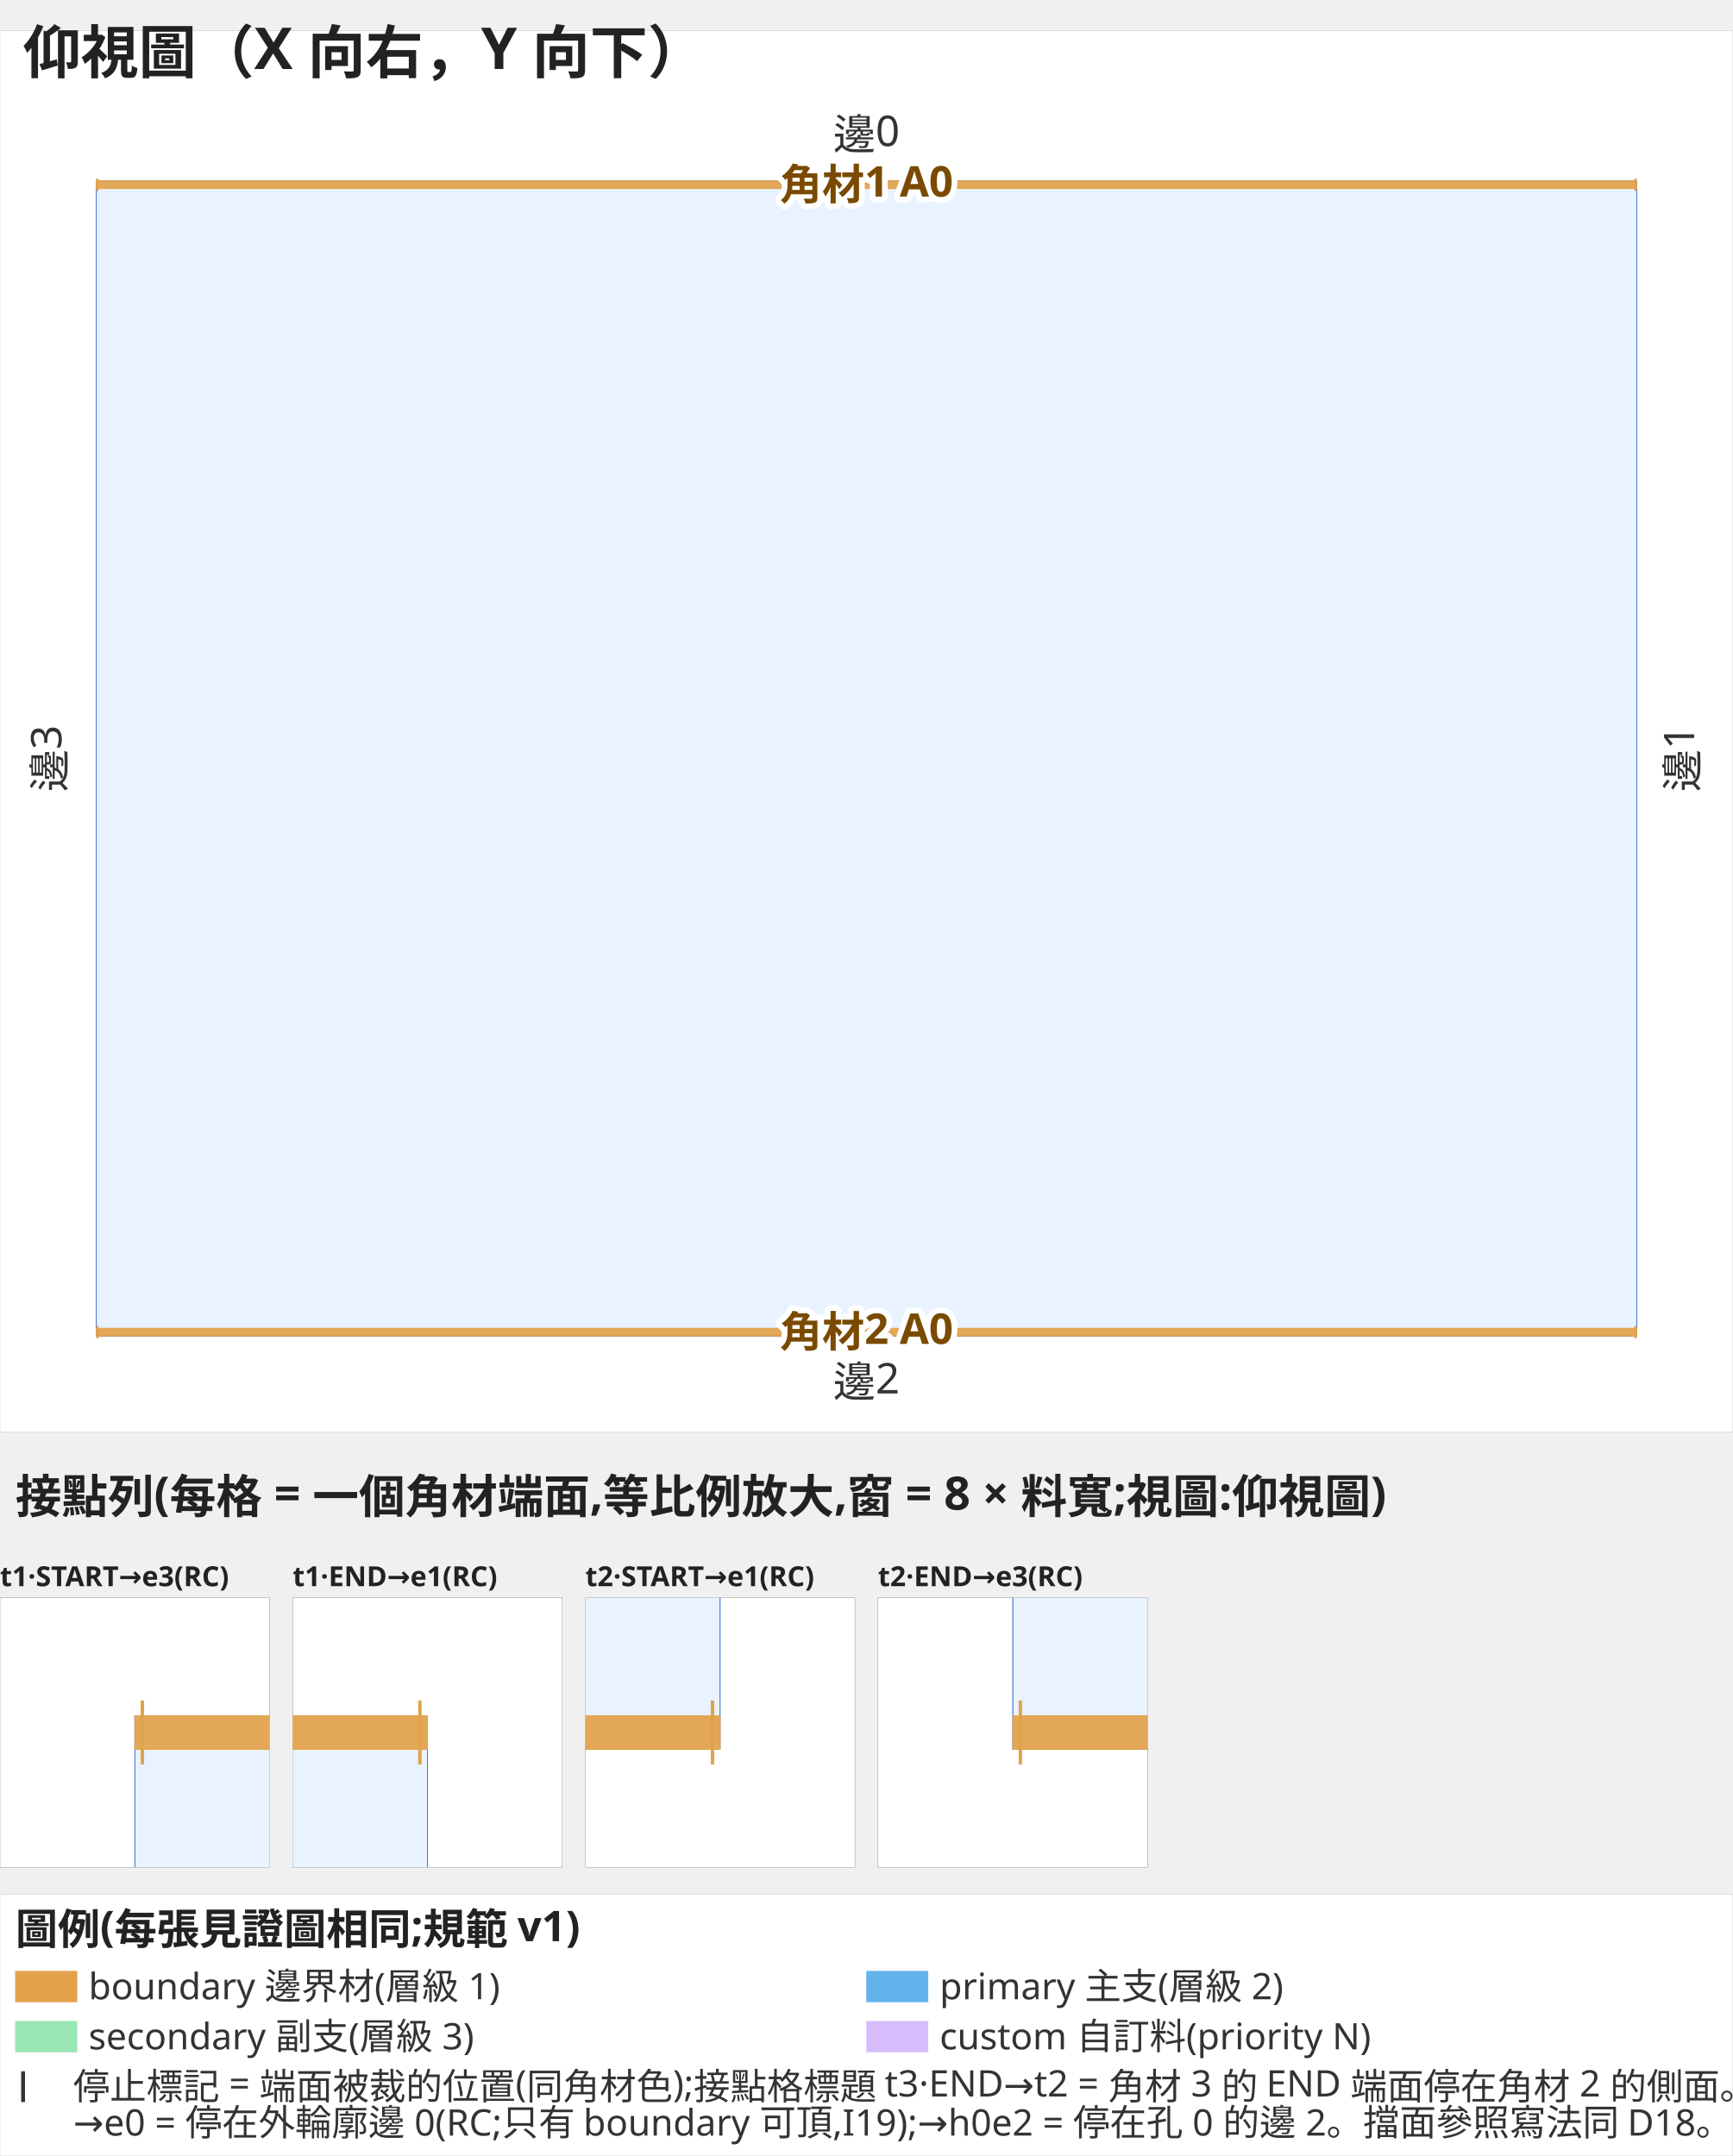
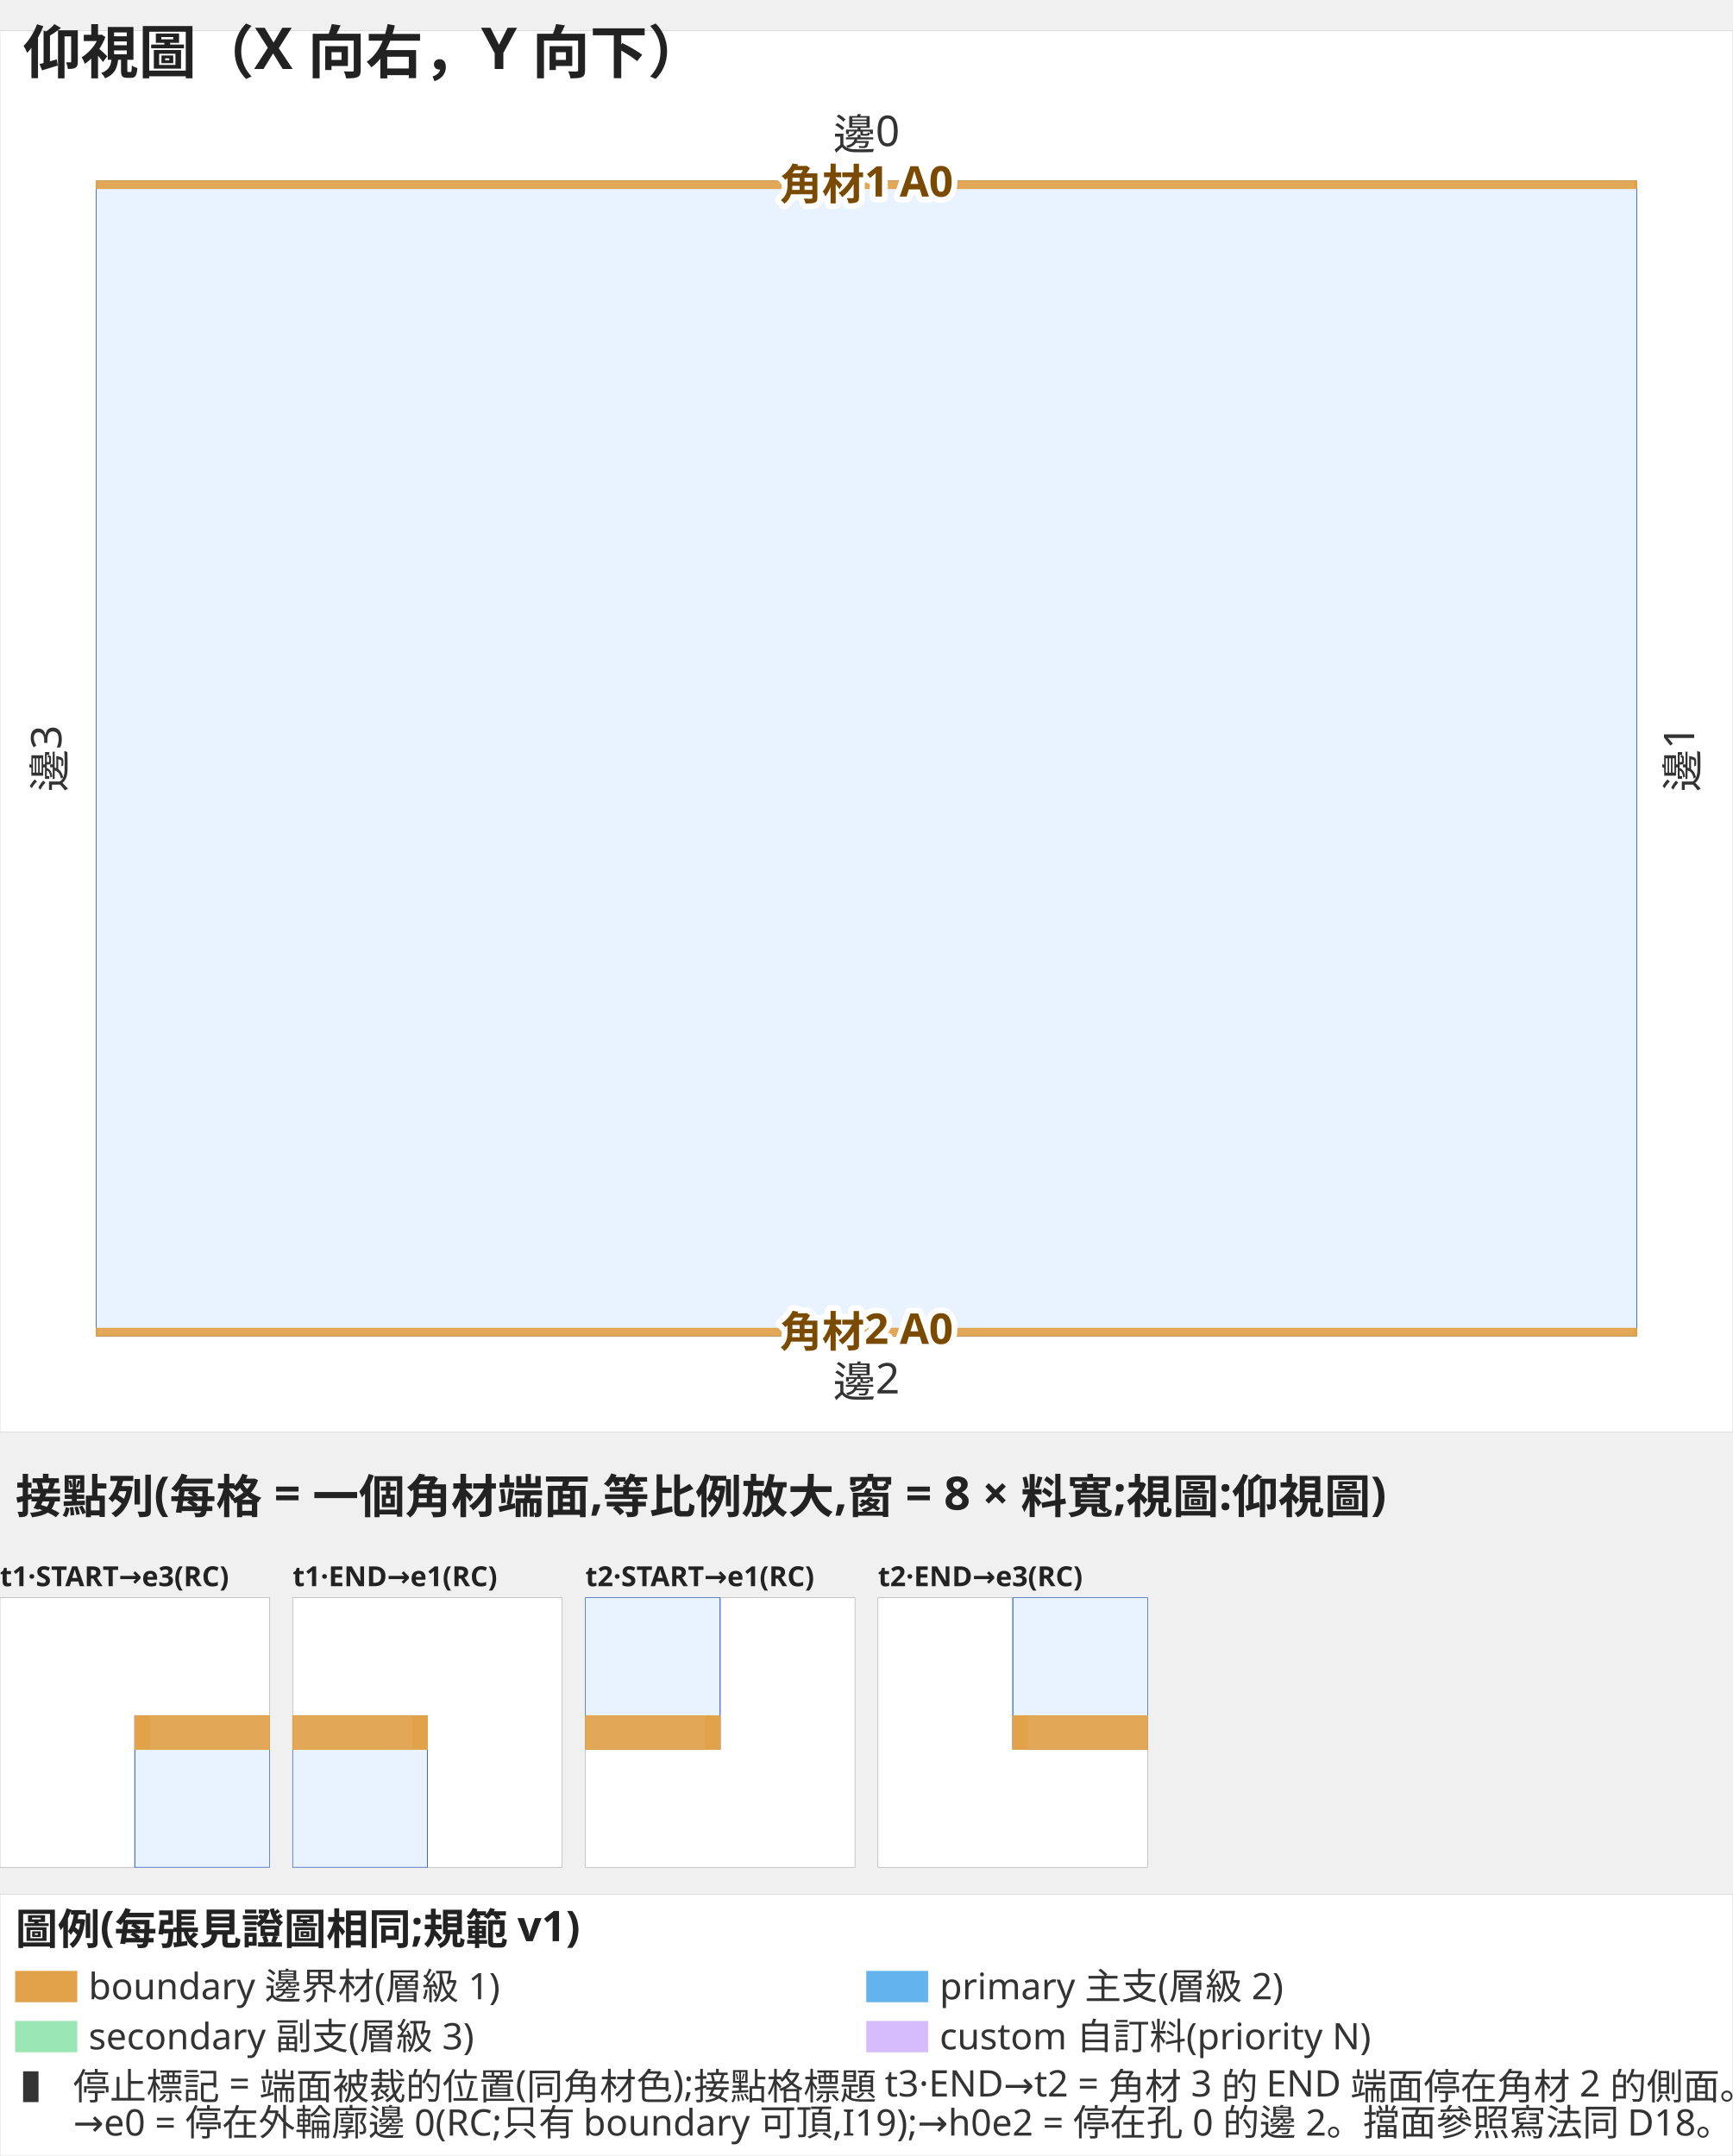
<svg xmlns="http://www.w3.org/2000/svg" width="100%" viewBox="0 1460 4500 5600" data-full="0 1460 4500 5600">
  <style>
  polygon, line, rect { vector-effect: non-scaling-stroke; }
  .frame { fill: #ffffff; stroke: #bbbbbb; stroke-width: 1px; }
  .title { font: bold 150px sans-serif; fill: #222222; }
  .label { font: 110px sans-serif; fill: #333333; text-anchor: middle; dominant-baseline: middle; }
  .guide-label { text-anchor: start; fill: #b03030; }
  .timber-label { fill: #7a4a00; font-weight: bold; }
  .guide-label, .timber-label { paint-order: stroke; stroke: #ffffff; stroke-width: 30px; stroke-linejoin: round; }
  .surface { fill: #dbe9ff; fill-opacity: 0.6; stroke: #3366cc; stroke-width: 1.5px; }
  .hole { fill: #ffffff; stroke: #3366cc; stroke-width: 1.5px; }
  .edge { stroke: #3366cc; stroke-width: 1.5px; }
  .edge-free { stroke: #e08020; stroke-width: 1.5px; stroke-dasharray: 30 15; }
  .guide { stroke: #cc3333; stroke-width: 1px; stroke-dasharray: 60 30; }
  .timber-face { fill: #ffd27f; fill-opacity: 0.5; stroke: #a06000; stroke-width: 1.5px; }
  .timber-face-near { fill-opacity: 0.85; }
</style>
-   <style id="witness">.role-boundary{fill:#e2a24a;stroke:#e2a24a}.role-primary{fill:#63b3ed;stroke:#63b3ed}.role-secondary{fill:#9ae6b4;stroke:#9ae6b4}.role-custom{fill:#d6bcfa;stroke:#d6bcfa}.stop{fill:none;stroke-linecap:butt}.stop-label{font:bold 110px sans-serif;dominant-baseline:middle;paint-order:stroke;stroke:#ffffff;stroke-width:30px;stroke-linejoin:round}.tile-frame{fill:#ffffff;stroke:#888888;stroke-width:1px}.tile-title{font:bold 72px sans-serif;fill:#222222}.tile .label{display:none}.legend-title{font:bold 110px sans-serif;fill:#222222}.legend-text{font:95px sans-serif;fill:#333333;dominant-baseline:middle}.legend-box{fill:#ffffff;stroke:#bbbbbb;stroke-width:1px}.section-title{font:bold 120px sans-serif;fill:#222222}</style>
+   <style id="witness">.role-boundary{fill:#e2a24a;stroke:#e2a24a}.role-primary{fill:#63b3ed;stroke:#63b3ed}.role-secondary{fill:#9ae6b4;stroke:#9ae6b4}.role-custom{fill:#d6bcfa;stroke:#d6bcfa}.stop{stroke:none}.stop-label{font:bold 110px sans-serif;dominant-baseline:middle;paint-order:stroke;stroke:#ffffff;stroke-width:30px;stroke-linejoin:round}.tile-frame{fill:#ffffff;stroke:#888888;stroke-width:1px}.tile-title{font:bold 72px sans-serif;fill:#222222}.tile line.edge,.tile line.guide,.tile line.edge-free{stroke-width:2px}.legend-title{font:bold 110px sans-serif;fill:#222222}.legend-text{font:95px sans-serif;fill:#333333;dominant-baseline:middle}.legend-box{fill:#ffffff;stroke:#bbbbbb;stroke-width:1px}.section-title{font:bold 120px sans-serif;fill:#222222}</style>
  <g transform="translate(250,1930)" data-view="bottom">
    <rect class="frame" x="-250" y="-390" width="4500" height="3640" />
    <text x="-190" y="-280" class="title">仰視圖（X 向右，Y 向下）</text>
    <polygon points="0,0 4000,0 4000,3000 0,3000" class="surface" />
    <line x1="0" y1="0" x2="4000" y2="0" class="edge" />
    <text x="2000" y="-120" class="label">邊0</text>
    <line x1="4000" y1="0" x2="4000" y2="3000" class="edge" />
    <text x="4120" y="1500" class="label" transform="rotate(-90 4120 1500)">邊1</text>
    <line x1="4000" y1="3000" x2="0" y2="3000" class="edge" />
    <text x="2000" y="3120" class="label">邊2</text>
    <line x1="0" y1="3000" x2="0" y2="0" class="edge" />
    <text x="-120" y="1500" class="label" transform="rotate(-90 -120 1500)">邊3</text>
    <polygon points="0,0 4000,0 4000,20 0,20" class="timber-face role-boundary" data-t="1" />
    <polygon points="0,0 0,20 4000,20 4000,0" class="timber-face timber-face-near role-boundary" data-t="1" />
    <text x="2000" y="10" class="label timber-label">角材1 A0</text>
    <polygon points="4000,3000 0,3000 0,2980 4000,2980" class="timber-face role-boundary" data-t="2" />
    <polygon points="4000,3000 4000,2980 0,2980 0,3000" class="timber-face timber-face-near role-boundary" data-t="2" />
    <text x="2000" y="2990" class="label timber-label">角材2 A0</text>
-     <line x1="3" y1="-6" x2="3" y2="26" class="stop" stroke="#e2a24a" stroke-width="6" data-joint="t1.START" />
-     <line x1="3997" y1="-6" x2="3997" y2="26" class="stop" stroke="#e2a24a" stroke-width="6" data-joint="t1.END" />
-     <line x1="3997" y1="2974" x2="3997" y2="3006" class="stop" stroke="#e2a24a" stroke-width="6" data-joint="t2.START" />
-     <line x1="3" y1="2974" x2="3" y2="3006" class="stop" stroke="#e2a24a" stroke-width="6" data-joint="t2.END" />
+     <rect x="0" y="0" width="6" height="20" class="stop" fill="#e2a24a" data-joint="t1.START" />
+     <rect x="3994" y="0" width="6" height="20" class="stop" fill="#e2a24a" data-joint="t1.END" />
+     <rect x="3994" y="2980" width="6" height="20" class="stop" fill="#e2a24a" data-joint="t2.START" />
+     <rect x="0" y="2980" width="6" height="20" class="stop" fill="#e2a24a" data-joint="t2.END" />
  </g>
  <text x="40" y="5390" class="section-title">接點列(每格 = 一個角材端面,等比例放大,窗 = 8 × 料寬;視圖:仰視圖)</text>
  <text x="0" y="5580" class="tile-title">t1·START→e3(RC)</text>
  <rect x="0" y="5610" width="700" height="700" class="tile-frame" />
-   <svg x="0" y="5610" width="700" height="700" viewBox="-80 -70 160 160" preserveAspectRatio="xMidYMid meet" class="tile" data-joint="t1.START">
-     <polygon points="0,0 4000,0 4000,3000 0,3000" class="surface" />
-     <line x1="0" y1="0" x2="4000" y2="0" class="edge" />
-     <line x1="4000" y1="0" x2="4000" y2="3000" class="edge" />
-     <line x1="4000" y1="3000" x2="0" y2="3000" class="edge" />
-     <line x1="0" y1="3000" x2="0" y2="0" class="edge" />
-     <polygon points="0,0 4000,0 4000,20 0,20" class="timber-face role-boundary" data-t="1" />
-     <polygon points="0,0 0,20 4000,20 4000,0" class="timber-face timber-face-near role-boundary" data-t="1" />
-     <polygon points="4000,3000 0,3000 0,2980 4000,2980" class="timber-face role-boundary" data-t="2" />
-     <polygon points="4000,3000 4000,2980 0,2980 0,3000" class="timber-face timber-face-near role-boundary" data-t="2" />
-     <line x1="4.5" y1="-9" x2="4.5" y2="29" class="stop" stroke="#e2a24a" stroke-width="9" data-joint="t1.START" />
-   </svg>
+   <g class="tile" data-joint="t1.START">
+     <polygon points="350,6310 350,5916.2 700,5916.2 700,6310" class="surface" />
+     <line x1="350" y1="5916.2" x2="700" y2="5916.2" class="edge" />
+     <line x1="350" y1="6310" x2="350" y2="5916.2" class="edge" />
+     <polygon points="350,5916.2 700,5916.2 700,6003.8 350,6003.8" class="timber-face role-boundary" data-t="1" />
+     <polygon points="700,5916.2 350,5916.2 350,6003.8 700,6003.8" class="timber-face timber-face-near role-boundary" data-t="1" />
+     <polygon points="350,5916.2 389.4,5916.2 389.4,6003.8 350,6003.8" class="stop" data-joint="t1.START" fill="#e2a24a" />
+   </g>
  <text x="760" y="5580" class="tile-title">t1·END→e1(RC)</text>
  <rect x="760" y="5610" width="700" height="700" class="tile-frame" />
-   <svg x="760" y="5610" width="700" height="700" viewBox="3920 -70 160 160" preserveAspectRatio="xMidYMid meet" class="tile" data-joint="t1.END">
-     <polygon points="0,0 4000,0 4000,3000 0,3000" class="surface" />
-     <line x1="0" y1="0" x2="4000" y2="0" class="edge" />
-     <line x1="4000" y1="0" x2="4000" y2="3000" class="edge" />
-     <line x1="4000" y1="3000" x2="0" y2="3000" class="edge" />
-     <line x1="0" y1="3000" x2="0" y2="0" class="edge" />
-     <polygon points="0,0 4000,0 4000,20 0,20" class="timber-face role-boundary" data-t="1" />
-     <polygon points="0,0 0,20 4000,20 4000,0" class="timber-face timber-face-near role-boundary" data-t="1" />
-     <polygon points="4000,3000 0,3000 0,2980 4000,2980" class="timber-face role-boundary" data-t="2" />
-     <polygon points="4000,3000 4000,2980 0,2980 0,3000" class="timber-face timber-face-near role-boundary" data-t="2" />
-     <line x1="3995.5" y1="-9" x2="3995.5" y2="29" class="stop" stroke="#e2a24a" stroke-width="9" data-joint="t1.END" />
-   </svg>
+   <g class="tile" data-joint="t1.END">
+     <polygon points="760,6310 760,5916.2 1110,5916.2 1110,6310" class="surface" />
+     <line x1="760" y1="5916.2" x2="1110" y2="5916.2" class="edge" />
+     <line x1="1110" y1="5916.2" x2="1110" y2="6310" class="edge" />
+     <polygon points="760,5916.2 1110,5916.2 1110,6003.8 760,6003.8" class="timber-face role-boundary" data-t="1" />
+     <polygon points="760,5916.2 760,6003.8 1110,6003.8 1110,5916.2" class="timber-face timber-face-near role-boundary" data-t="1" />
+     <polygon points="1070.6,5916.2 1110,5916.2 1110,6003.8 1070.6,6003.8" class="stop" data-joint="t1.END" fill="#e2a24a" />
+   </g>
  <text x="1520" y="5580" class="tile-title">t2·START→e1(RC)</text>
  <rect x="1520" y="5610" width="700" height="700" class="tile-frame" />
-   <svg x="1520" y="5610" width="700" height="700" viewBox="3920 2910 160 160" preserveAspectRatio="xMidYMid meet" class="tile" data-joint="t2.START">
-     <polygon points="0,0 4000,0 4000,3000 0,3000" class="surface" />
-     <line x1="0" y1="0" x2="4000" y2="0" class="edge" />
-     <line x1="4000" y1="0" x2="4000" y2="3000" class="edge" />
-     <line x1="4000" y1="3000" x2="0" y2="3000" class="edge" />
-     <line x1="0" y1="3000" x2="0" y2="0" class="edge" />
-     <polygon points="0,0 4000,0 4000,20 0,20" class="timber-face role-boundary" data-t="1" />
-     <polygon points="0,0 0,20 4000,20 4000,0" class="timber-face timber-face-near role-boundary" data-t="1" />
-     <polygon points="4000,3000 0,3000 0,2980 4000,2980" class="timber-face role-boundary" data-t="2" />
-     <polygon points="4000,3000 4000,2980 0,2980 0,3000" class="timber-face timber-face-near role-boundary" data-t="2" />
-     <line x1="3995.5" y1="2971" x2="3995.5" y2="3009" class="stop" stroke="#e2a24a" stroke-width="9" data-joint="t2.START" />
-   </svg>
+   <g class="tile" data-joint="t2.START">
+     <polygon points="1520,5610 1870,5610 1870,6003.8 1520,6003.8" class="surface" />
+     <line x1="1870" y1="5610" x2="1870" y2="6003.8" class="edge" />
+     <line x1="1870" y1="6003.8" x2="1520" y2="6003.8" class="edge" />
+     <polygon points="1870,6003.8 1520,6003.8 1520,5916.2 1870,5916.2" class="timber-face role-boundary" data-t="2" />
+     <polygon points="1520,6003.8 1870,6003.8 1870,5916.2 1520,5916.2" class="timber-face timber-face-near role-boundary" data-t="2" />
+     <polygon points="1830.6,5916.2 1870,5916.2 1870,6003.8 1830.6,6003.8" class="stop" data-joint="t2.START" fill="#e2a24a" />
+   </g>
  <text x="2280" y="5580" class="tile-title">t2·END→e3(RC)</text>
  <rect x="2280" y="5610" width="700" height="700" class="tile-frame" />
-   <svg x="2280" y="5610" width="700" height="700" viewBox="-80 2910 160 160" preserveAspectRatio="xMidYMid meet" class="tile" data-joint="t2.END">
-     <polygon points="0,0 4000,0 4000,3000 0,3000" class="surface" />
-     <line x1="0" y1="0" x2="4000" y2="0" class="edge" />
-     <line x1="4000" y1="0" x2="4000" y2="3000" class="edge" />
-     <line x1="4000" y1="3000" x2="0" y2="3000" class="edge" />
-     <line x1="0" y1="3000" x2="0" y2="0" class="edge" />
-     <polygon points="0,0 4000,0 4000,20 0,20" class="timber-face role-boundary" data-t="1" />
-     <polygon points="0,0 0,20 4000,20 4000,0" class="timber-face timber-face-near role-boundary" data-t="1" />
-     <polygon points="4000,3000 0,3000 0,2980 4000,2980" class="timber-face role-boundary" data-t="2" />
-     <polygon points="4000,3000 4000,2980 0,2980 0,3000" class="timber-face timber-face-near role-boundary" data-t="2" />
-     <line x1="4.5" y1="2971" x2="4.5" y2="3009" class="stop" stroke="#e2a24a" stroke-width="9" data-joint="t2.END" />
-   </svg>
+   <g class="tile" data-joint="t2.END">
+     <polygon points="2630,5610 2980,5610 2980,6003.8 2630,6003.8" class="surface" />
+     <line x1="2980" y1="6003.8" x2="2630" y2="6003.8" class="edge" />
+     <line x1="2630" y1="6003.8" x2="2630" y2="5610" class="edge" />
+     <polygon points="2980,6003.8 2630,6003.8 2630,5916.2 2980,5916.2" class="timber-face role-boundary" data-t="2" />
+     <polygon points="2980,6003.8 2980,5916.2 2630,5916.2 2630,6003.8" class="timber-face timber-face-near role-boundary" data-t="2" />
+     <polygon points="2630,5916.2 2669.4,5916.2 2669.4,6003.8 2630,6003.8" class="stop" data-joint="t2.END" fill="#e2a24a" />
+   </g>
  <rect x="0" y="6380" width="4500" height="680" class="legend-box" />
  <text x="40" y="6510" class="legend-title">圖例(每張見證圖相同;規範 v1)</text>
  <rect x="40" y="6580" width="160" height="80" class="role-boundary" />
  <text x="230" y="6620" class="legend-text">boundary 邊界材(層級 1)</text>
  <rect x="2250" y="6580" width="160" height="80" class="role-primary" />
  <text x="2440" y="6620" class="legend-text">primary 主支(層級 2)</text>
  <rect x="40" y="6710" width="160" height="80" class="role-secondary" />
  <text x="230" y="6750" class="legend-text">secondary 副支(層級 3)</text>
  <rect x="2250" y="6710" width="160" height="80" class="role-custom" />
  <text x="2440" y="6750" class="legend-text">custom 自訂料(priority N)</text>
-   <line x1="60" y1="6840" x2="60" y2="6920" class="stop" stroke="#333333" stroke-width="10" />
+   <rect x="60" y="6840" width="40" height="80" class="stop" fill="#333333" />
  <text x="190" y="6880" class="legend-text">停止標記 = 端面被裁的位置(同角材色);接點格標題 t3·END→t2 = 角材 3 的 END 端面停在角材 2 的側面。</text>
  <text x="190" y="6980" class="legend-text">→e0 = 停在外輪廓邊 0(RC;只有 boundary 可頂,I19);→h0e2 = 停在孔 0 的邊 2。擋面參照寫法同 D18。</text>
</svg>
